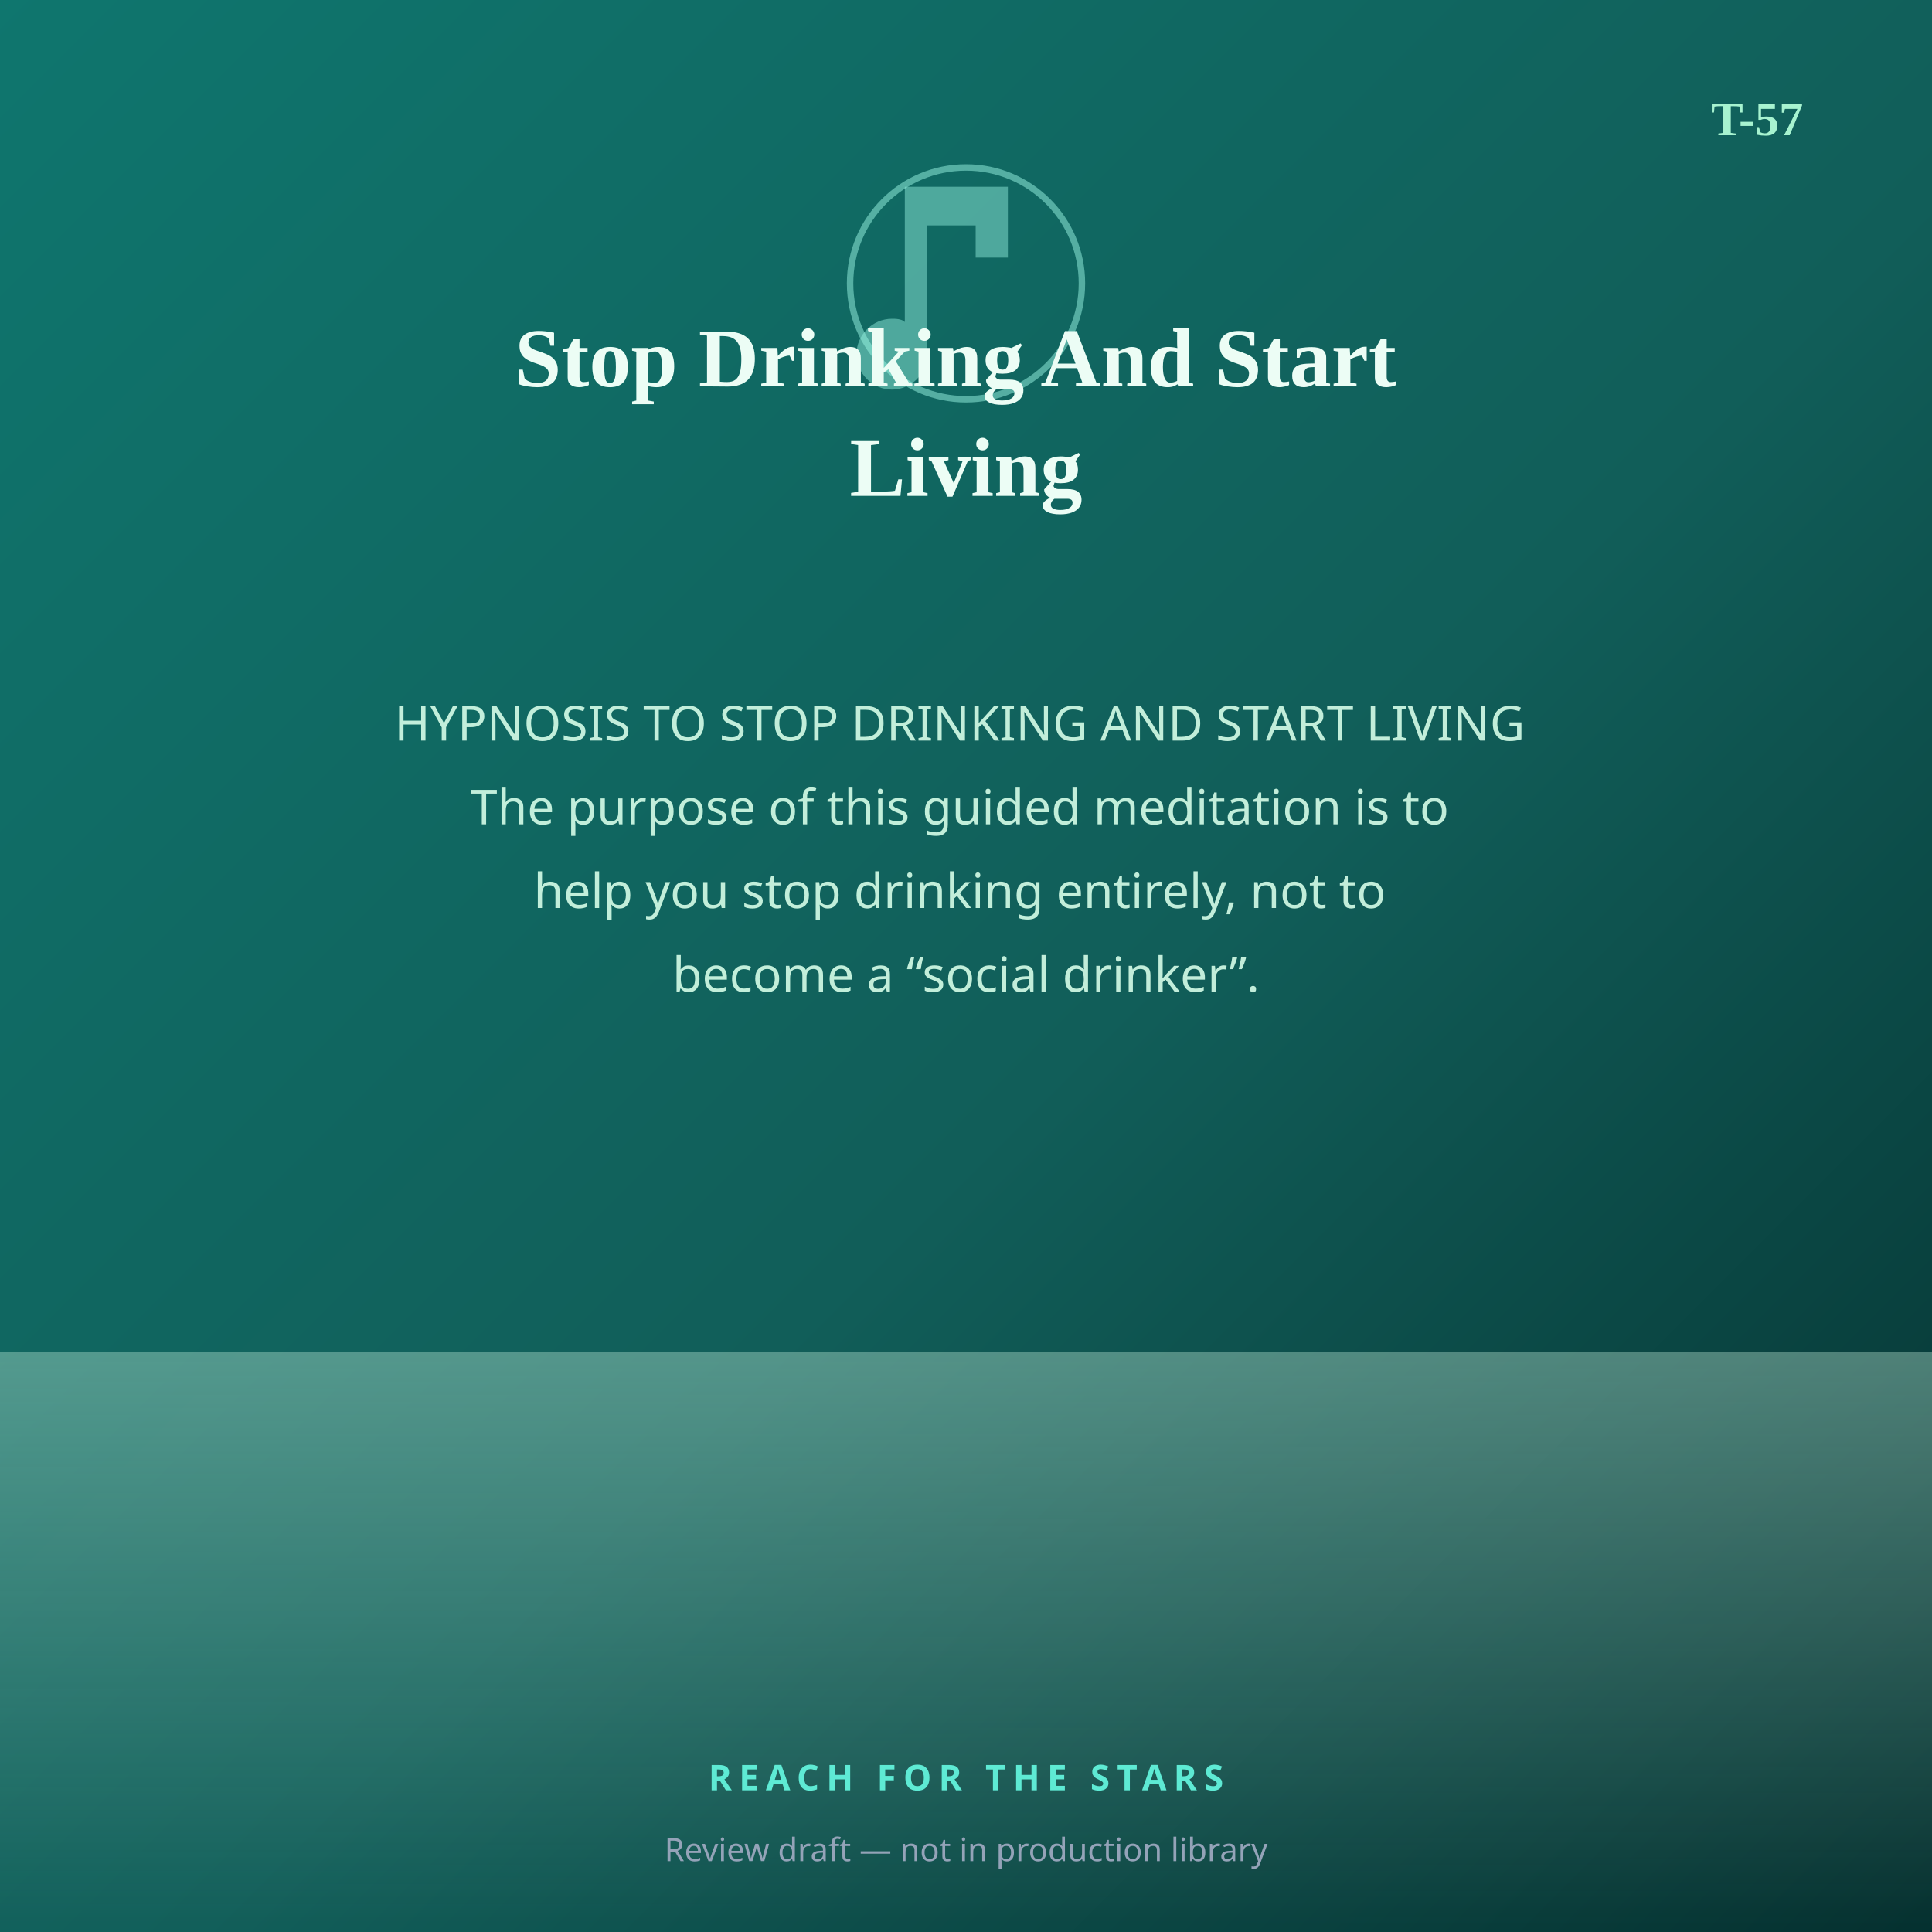
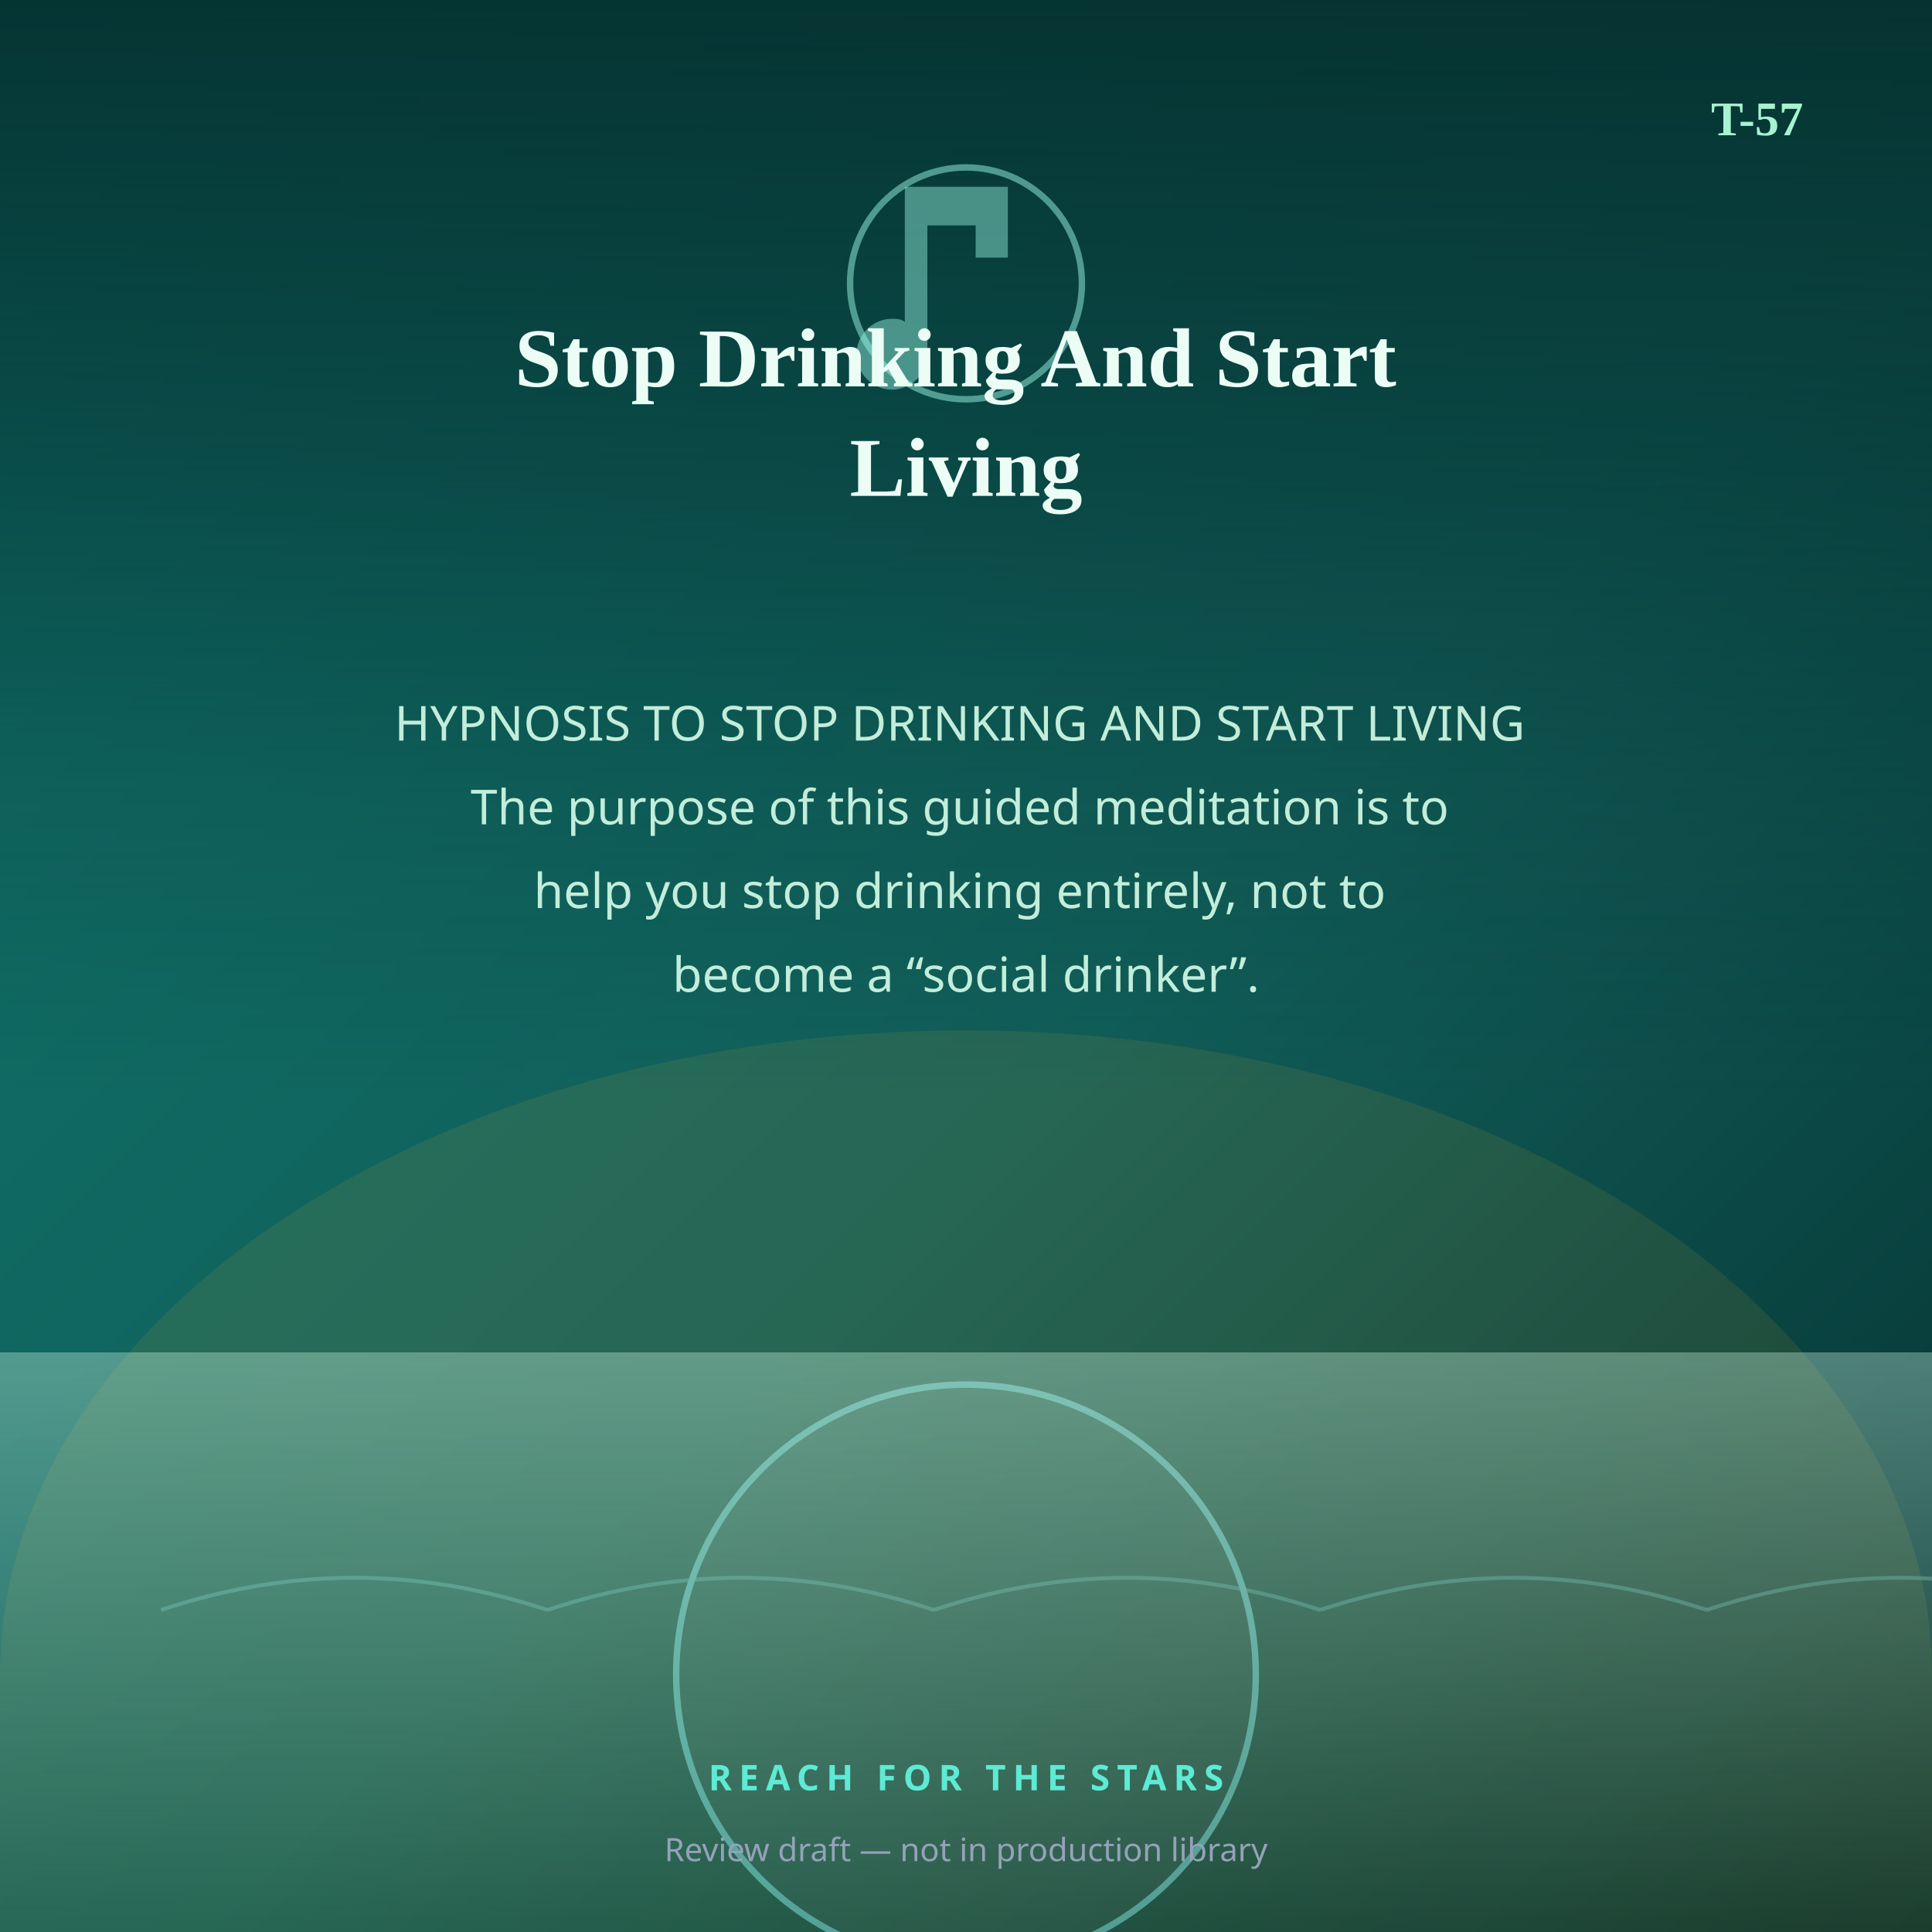
<svg xmlns="http://www.w3.org/2000/svg" width="600" height="600" viewBox="0 0 600 600">
  <defs>
    <linearGradient id="bg" x1="0%" y1="0%" x2="100%" y2="100%">
      <stop offset="0%" style="stop-color:#0f766e" />
      <stop offset="55%" style="stop-color:#115e59" />
      <stop offset="100%" style="stop-color:#042f2e" />
    </linearGradient>
    <linearGradient id="accent" x1="0%" y1="0%" x2="0%" y2="100%">
      <stop offset="0%" style="stop-color:#d1fae5;stop-opacity:0.35" />
      <stop offset="100%" style="stop-color:#d1fae5;stop-opacity:0" />
    </linearGradient>
+     <linearGradient id="textFade" x1="0" y1="0" x2="0" y2="1">
+       <stop offset="0%" style="stop-color:#042f2e;stop-opacity:0.92" />
+       <stop offset="42%" style="stop-color:#042f2e;stop-opacity:0.55" />
+       <stop offset="72%" style="stop-color:#042f2e;stop-opacity:0.2" />
+       <stop offset="100%" style="stop-color:#042f2e;stop-opacity:0" />
+     </linearGradient>
  </defs>
  <rect width="100%" height="100%" fill="url(#bg)" />
+   <g opacity="0.5">
+     <path fill="#fbbf24" fill-opacity="0.18" stroke="none" d="M0 520 A300 200 0 0 1 600 520 L600 600 L0 600Z" />
+     <path fill="none" stroke="#99f6e4" stroke-width="1.2" opacity="0.5" d="M50 500 Q110 480 170 500" />
+     <path fill="none" stroke="#99f6e4" stroke-width="1.2" opacity="0.5" d="M170 500 Q230 480 290 500" />
+     <path fill="none" stroke="#99f6e4" stroke-width="1.2" opacity="0.5" d="M290 500 Q350 480 410 500" />
+     <path fill="none" stroke="#99f6e4" stroke-width="1.2" opacity="0.5" d="M410 500 Q470 480 530 500" />
+     <path fill="none" stroke="#99f6e4" stroke-width="1.2" opacity="0.5" d="M530 500 Q590 480 650 500" />
+     <circle cx="300" cy="520" r="90" fill="#fef3c7" fill-opacity="0.08" stroke="#99f6e4" stroke-width="2" />
+   </g>
+   <rect x="0" y="0" width="600" height="340" fill="url(#textFade)" />
  <rect x="0" y="420" width="600" height="180" fill="url(#accent)" />
  <circle cx="300" cy="88" r="36" fill="none" stroke="#99f6e4" stroke-width="2" opacity="0.5" />
  <path d="M288 70v40c0 6-5 11-11 11s-11-5-11-11 5-11 11-11c1 0 3 0 4 1V58h32v22h-10V70h-16z" fill="#99f6e4" opacity="0.45" />
  <text x="560" y="42" text-anchor="end" fill="#a7f3d0" font-family="Georgia, 'Times New Roman', serif" font-size="15" font-weight="600">T-57</text>
  <text fill="#ecfdf5" font-family="Georgia, 'Times New Roman', serif" font-size="26" font-weight="700">
    <tspan x="300" y="120" text-anchor="middle">Stop Drinking And Start</tspan>
    <tspan x="300" y="154" text-anchor="middle">Living</tspan>
  </text>
  <text fill="#d1fae5" font-family="system-ui, Segoe UI, sans-serif" font-size="15" opacity="0.92">
    <tspan x="300" y="230" text-anchor="middle">HYPNOSIS TO STOP DRINKING AND START LIVING</tspan>
    <tspan x="300" y="256" text-anchor="middle">The purpose of this guided meditation is to</tspan>
    <tspan x="300" y="282" text-anchor="middle">help you stop drinking entirely, not to</tspan>
    <tspan x="300" y="308" text-anchor="middle">become a “social drinker”.</tspan>
  </text>
  <text x="300" y="556" text-anchor="middle" fill="#5eead4" font-family="system-ui, sans-serif" font-size="11" letter-spacing="0.2em" font-weight="600">REACH FOR THE STARS</text>
  <text x="300" y="578" text-anchor="middle" fill="#94a3b8" font-family="system-ui, sans-serif" font-size="10">Review draft — not in production library</text>
</svg>
